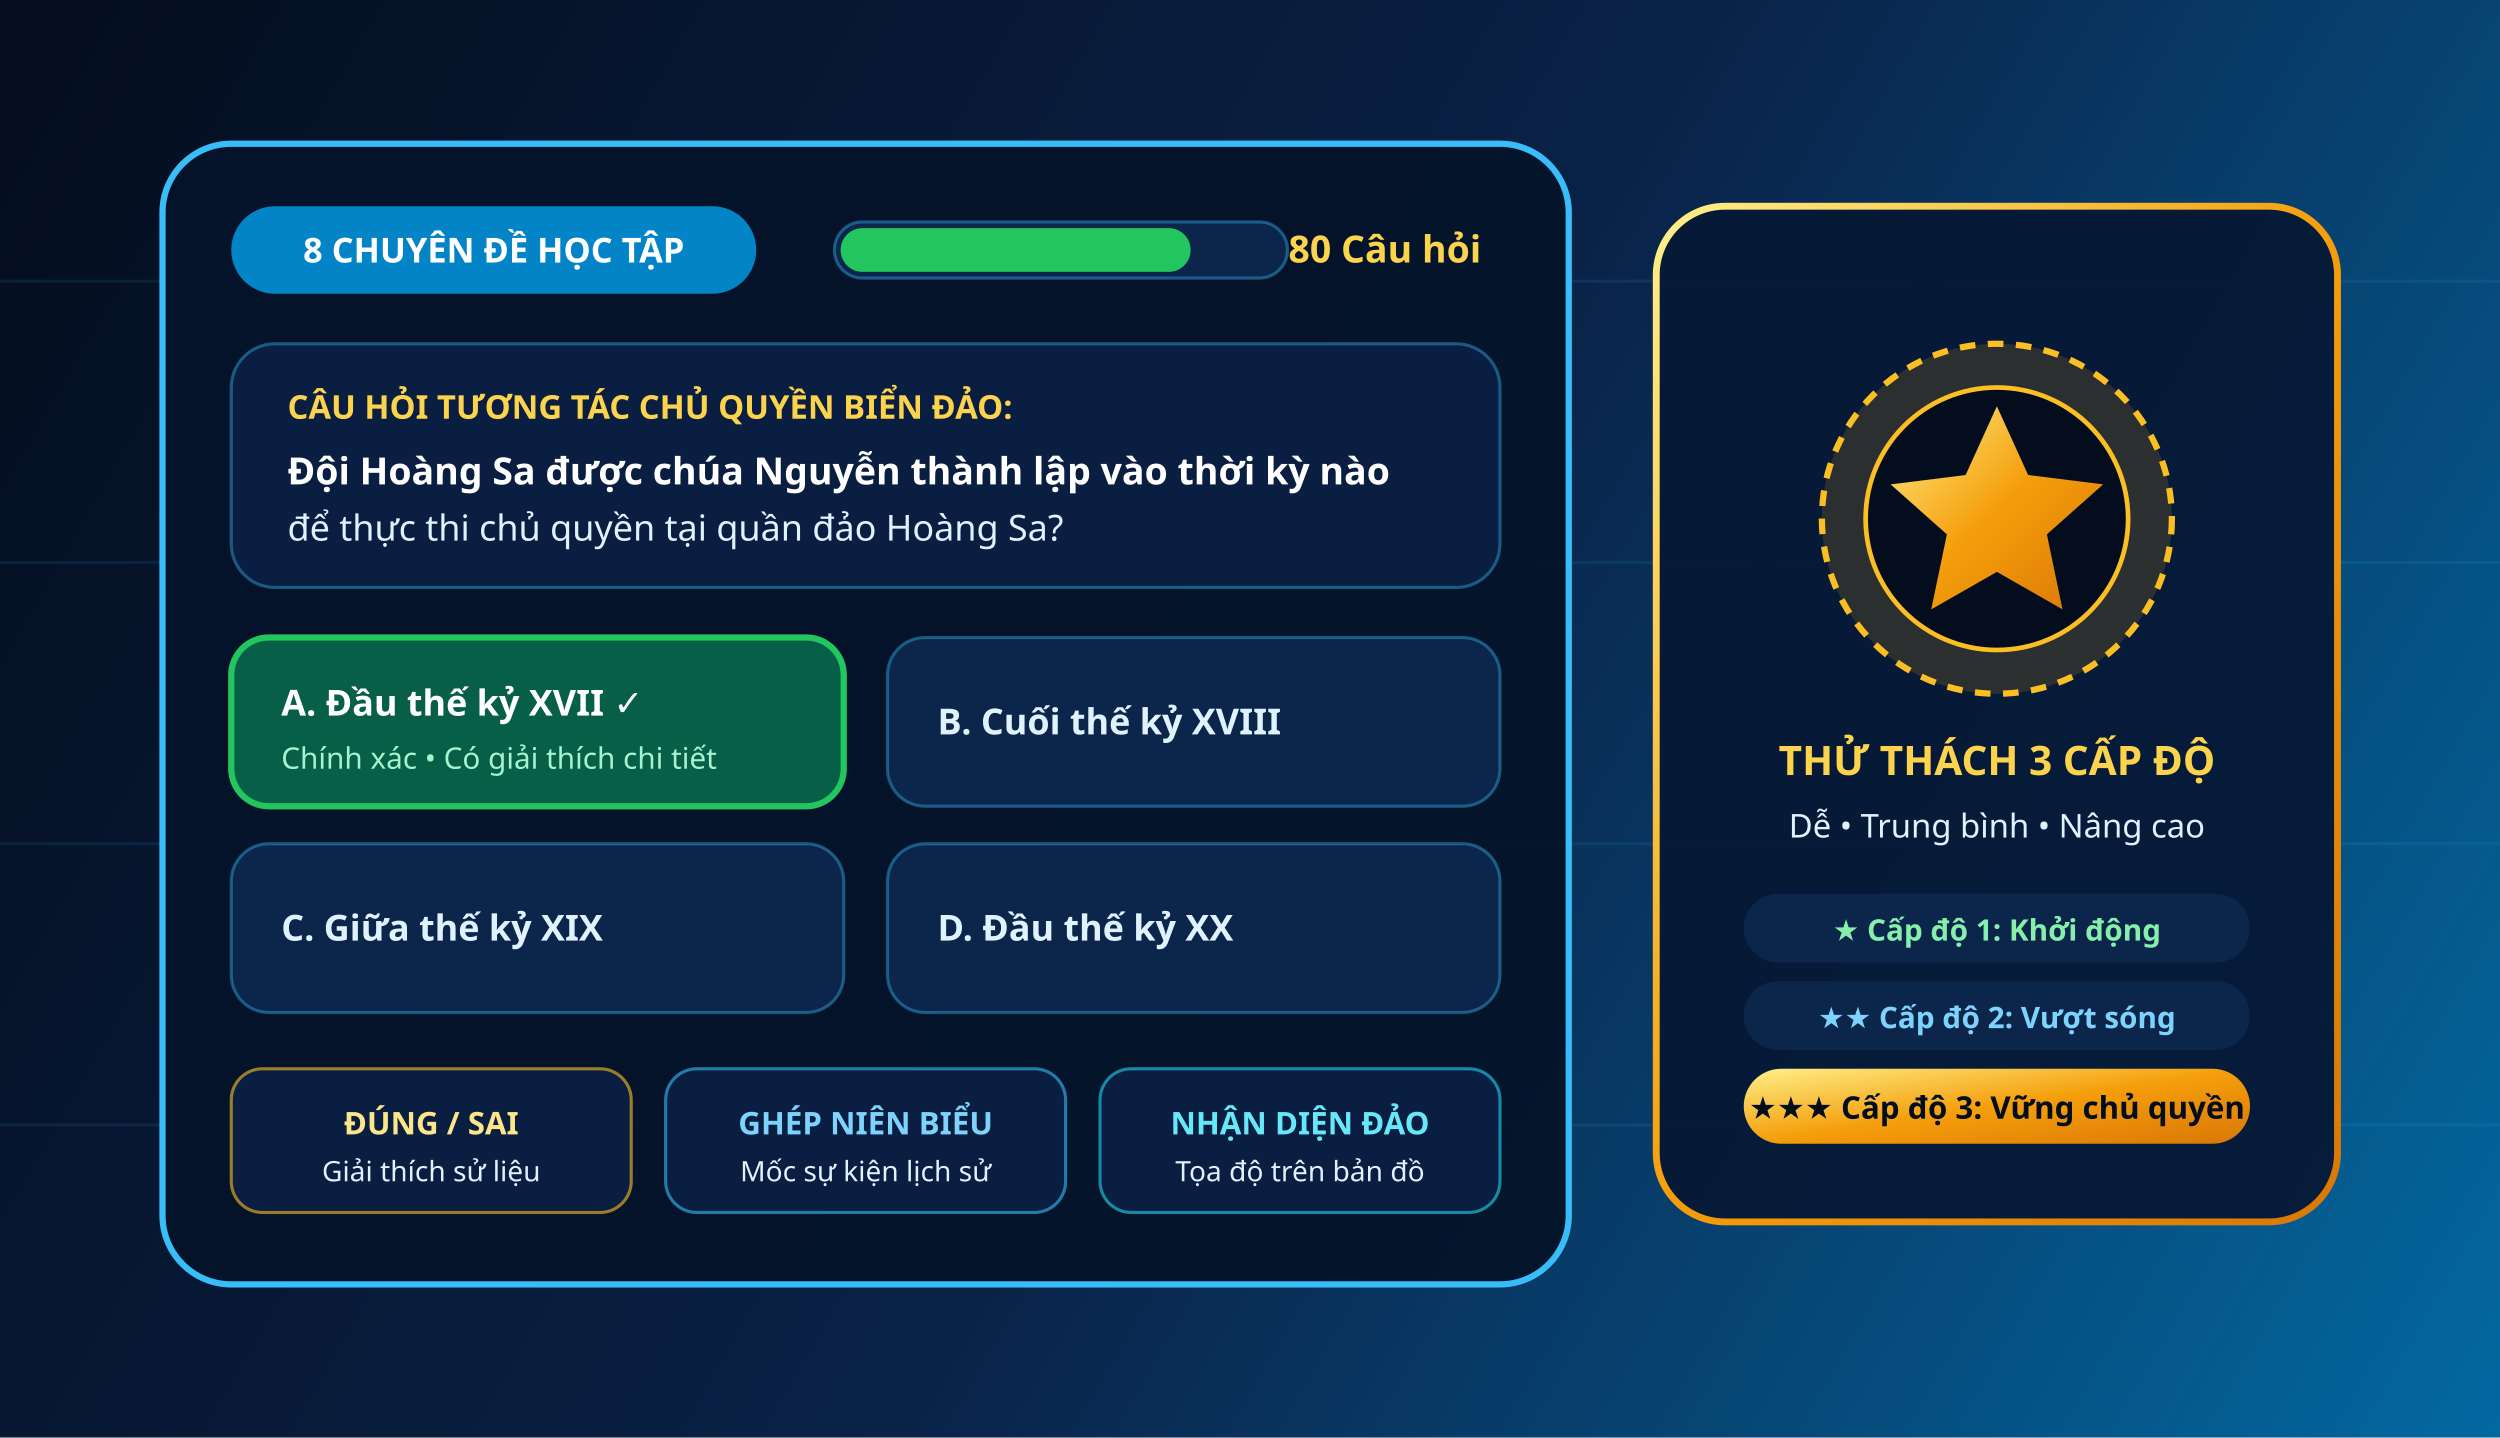
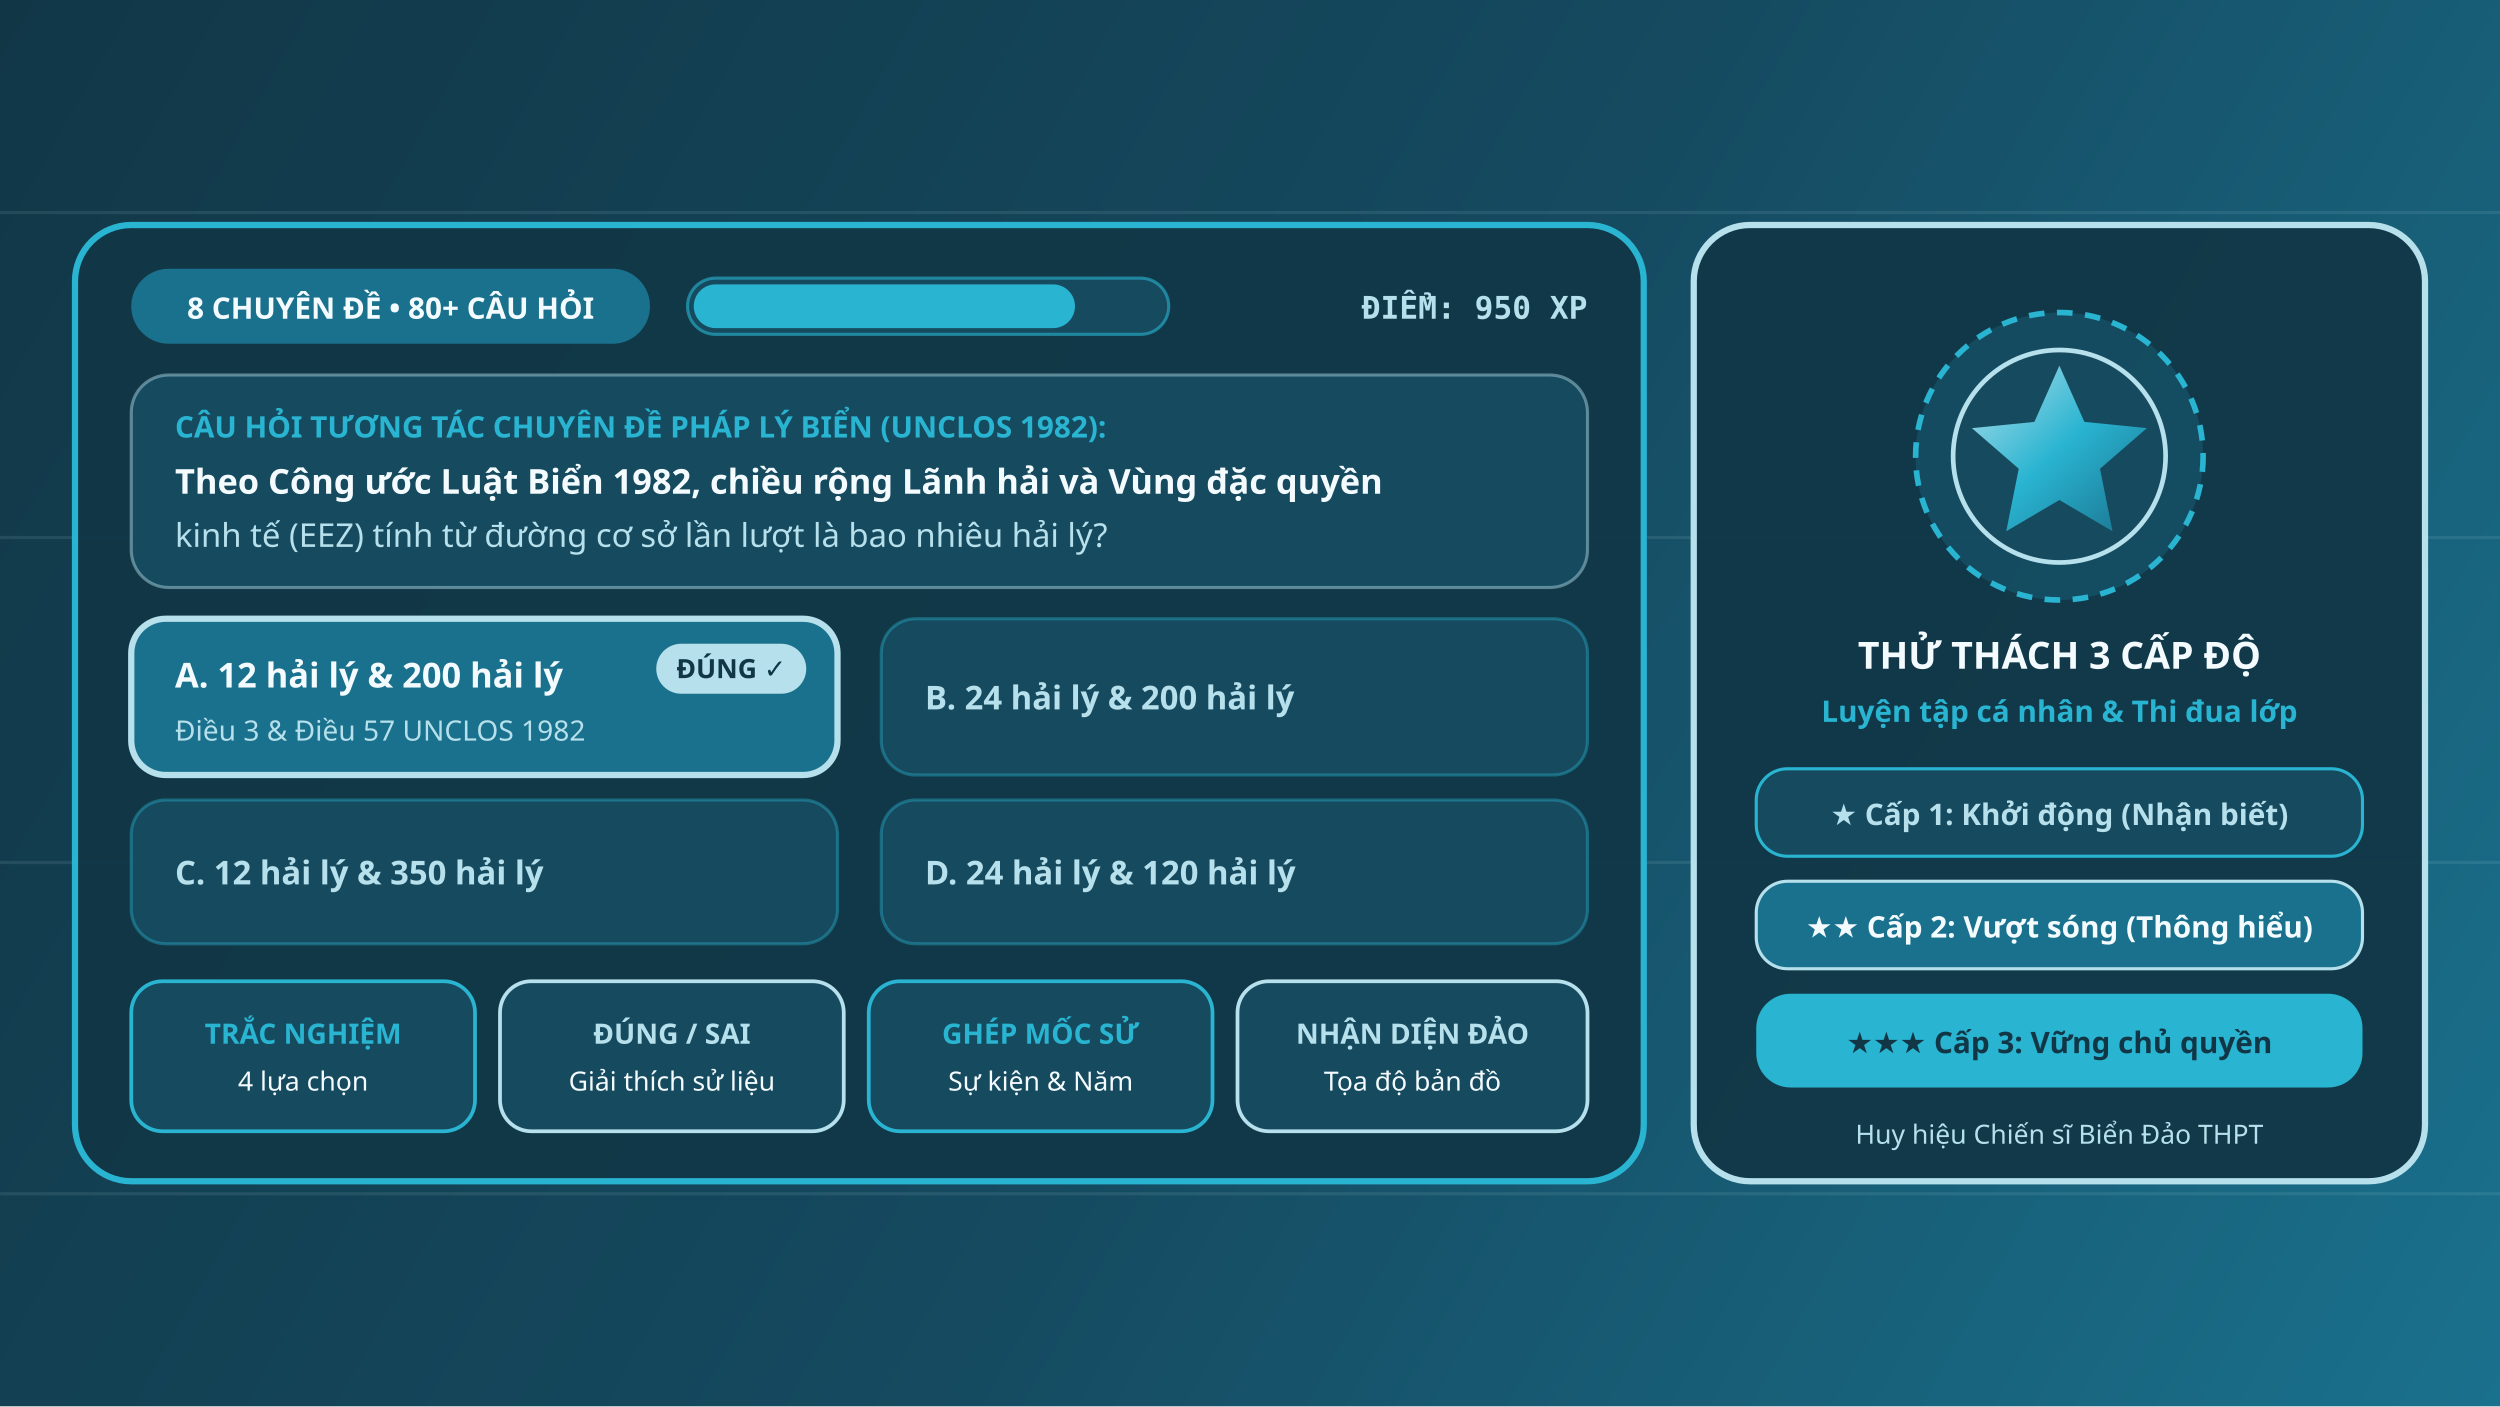
- <svg xmlns="http://www.w3.org/2000/svg" viewBox="0 0 800 460" fill="none">
+ <svg xmlns="http://www.w3.org/2000/svg" viewBox="0 0 800 450" fill="none">
  <defs>
-     <linearGradient id="classBg" x1="0" y1="0" x2="800" y2="460" gradientUnits="userSpaceOnUse">
-       <stop offset="0%" stop-color="#040D1D" />
-       <stop offset="52%" stop-color="#0A2248" />
-       <stop offset="100%" stop-color="#0369A1" />
+     <linearGradient id="oceanBg4" x1="0" y1="0" x2="800" y2="450" gradientUnits="userSpaceOnUse">
+       <stop offset="0%" stop-color="#113747" />
+       <stop offset="52%" stop-color="#154A60" />
+       <stop offset="100%" stop-color="#1A718D" />
    </linearGradient>
-     <linearGradient id="goldMedal" x1="0" y1="0" x2="1" y2="1">
-       <stop offset="0%" stop-color="#FEF08A" />
-       <stop offset="50%" stop-color="#F59E0B" />
-       <stop offset="100%" stop-color="#D97706" />
+     <linearGradient id="badgeGrad4" x1="0" y1="0" x2="1" y2="1">
+       <stop offset="0%" stop-color="#B6E0EB" />
+       <stop offset="50%" stop-color="#29B4D1" />
+       <stop offset="100%" stop-color="#1A718D" />
    </linearGradient>
  </defs>
-   <rect width="800" height="460" fill="url(#classBg)" />
-   <g stroke="#38BDF8" stroke-opacity="0.1" stroke-width="1">
-     <line x1="0" y1="90" x2="800" y2="90" />
-     <line x1="0" y1="180" x2="800" y2="180" />
-     <line x1="0" y1="270" x2="800" y2="270" />
-     <line x1="0" y1="360" x2="800" y2="360" />
+   <rect width="800" height="450" fill="url(#oceanBg4)" />
+   <g stroke="#B6E0EB" stroke-opacity="0.11" stroke-width="1">
+     <line x1="0" y1="68" x2="800" y2="68" />
+     <line x1="0" y1="172" x2="800" y2="172" />
+     <line x1="0" y1="276" x2="800" y2="276" />
+     <line x1="0" y1="382" x2="800" y2="382" />
  </g>
-   <g transform="translate(52, 46)">
-     <rect width="450" height="365" rx="22" fill="#051329" fill-opacity="0.95" stroke="#38BDF8" stroke-width="2" />
-     <rect x="22" y="20" width="168" height="28" rx="14" fill="#0284C7" />
-     <text x="106" y="38" text-anchor="middle" fill="#FFFFFF" font-family="sans-serif" font-size="11" font-weight="800">8 CHUYÊN ĐỀ HỌC TẬP</text>
-     <rect x="215" y="25" width="145" height="18" rx="9" fill="#0B254B" stroke="#38BDF8" stroke-opacity="0.4" />
-     <rect x="217" y="27" width="112" height="14" rx="7" fill="#22C55E" />
-     <text x="422" y="38" text-anchor="end" fill="#FCD34D" font-family="sans-serif" font-size="12" font-weight="800">80 Câu hỏi</text>
-     <rect x="22" y="64" width="406" height="78" rx="14" fill="#091E40" stroke="#38BDF8" stroke-opacity="0.4" />
-     <text x="40" y="88" fill="#FCD34D" font-family="sans-serif" font-size="10.5" font-weight="800">CÂU HỎI TƯƠNG TÁC CHỦ QUYỀN BIỂN ĐẢO:</text>
-     <text x="40" y="109" fill="#FFFFFF" font-family="sans-serif" font-size="12" font-weight="700">Đội Hoàng Sa được chúa Nguyễn thành lập vào thời kỳ nào</text>
-     <text x="40" y="127" fill="#E0F2FE" font-family="sans-serif" font-size="11.5">để thực thi chủ quyền tại quần đảo Hoàng Sa?</text>
-     <rect x="22" y="158" width="196" height="54" rx="12" fill="#065F46" stroke="#22C55E" stroke-width="2" />
-     <text x="38" y="183" fill="#FFFFFF" font-family="sans-serif" font-size="11.5" font-weight="800">A. Đầu thế kỷ XVII ✓</text>
-     <text x="38" y="200" fill="#A7F3D0" font-family="sans-serif" font-size="9.5">Chính xác • Có giải thích chi tiết</text>
-     <rect x="232" y="158" width="196" height="54" rx="12" fill="#0B254B" stroke="#38BDF8" stroke-opacity="0.4" />
-     <text x="248" y="189" fill="#E0F2FE" font-family="sans-serif" font-size="11.5" font-weight="600">B. Cuối thế kỷ XVIII</text>
-     <rect x="22" y="224" width="196" height="54" rx="12" fill="#0B254B" stroke="#38BDF8" stroke-opacity="0.4" />
-     <text x="38" y="255" fill="#E0F2FE" font-family="sans-serif" font-size="11.5" font-weight="600">C. Giữa thế kỷ XIX</text>
-     <rect x="232" y="224" width="196" height="54" rx="12" fill="#0B254B" stroke="#38BDF8" stroke-opacity="0.4" />
-     <text x="248" y="255" fill="#E0F2FE" font-family="sans-serif" font-size="11.5" font-weight="600">D. Đầu thế kỷ XX</text>
-     <g transform="translate(22, 296)">
-       <rect width="128" height="46" rx="10" fill="#091E40" stroke="#FBBF24" stroke-opacity="0.6" />
-       <text x="64" y="21" text-anchor="middle" fill="#FDE68A" font-family="sans-serif" font-size="10" font-weight="800">ĐÚNG / SAI</text>
-       <text x="64" y="36" text-anchor="middle" fill="#E0F2FE" font-family="sans-serif" font-size="9">Giải thích sử liệu</text>
-       <rect x="139" y="0" width="128" height="46" rx="10" fill="#091E40" stroke="#38BDF8" stroke-opacity="0.6" />
-       <text x="203" y="21" text-anchor="middle" fill="#7DD3FC" font-family="sans-serif" font-size="10" font-weight="800">GHÉP NIÊN BIỂU</text>
-       <text x="203" y="36" text-anchor="middle" fill="#E0F2FE" font-family="sans-serif" font-size="9">Mốc sự kiện lịch sử</text>
-       <rect x="278" y="0" width="128" height="46" rx="10" fill="#091E40" stroke="#22D3EE" stroke-opacity="0.6" />
-       <text x="342" y="21" text-anchor="middle" fill="#67E8F9" font-family="sans-serif" font-size="10" font-weight="800">NHẬN DIỆN ĐẢO</text>
-       <text x="342" y="36" text-anchor="middle" fill="#E0F2FE" font-family="sans-serif" font-size="9">Tọa độ trên bản đồ</text>
+   <g transform="translate(24, 72)">
+     <rect width="502" height="306" rx="18" fill="#113747" fill-opacity="0.96" stroke="#29B4D1" stroke-width="2" />
+     <rect x="18" y="14" width="166" height="24" rx="12" fill="#1A718D" />
+     <text x="101" y="30" text-anchor="middle" fill="#F4FBFE" font-family="sans-serif" font-size="9.5" font-weight="800">8 CHUYÊN ĐỀ • 80+ CÂU HỎI</text>
+     <rect x="196" y="17" width="154" height="18" rx="9" fill="#164A5F" stroke="#29B4D1" stroke-opacity="0.6" />
+     <rect x="198" y="19" width="122" height="14" rx="7" fill="#29B4D1" />
+     <text x="484" y="30" text-anchor="end" fill="#B6E0EB" font-family="monospace" font-size="10" font-weight="800">ĐIỂM: 950 XP</text>
+     <rect x="18" y="48" width="466" height="68" rx="12" fill="#164A5F" stroke="#B6E0EB" stroke-opacity="0.45" />
+     <text x="32" y="68" fill="#29B4D1" font-family="sans-serif" font-size="9.5" font-weight="800">CÂU HỎI TƯƠNG TÁC CHUYÊN ĐỀ PHÁP LÝ BIỂN (UNCLOS 1982):</text>
+     <text x="32" y="86" fill="#F4FBFE" font-family="sans-serif" font-size="11" font-weight="700">Theo Công ước Luật Biển 1982, chiều rộng Lãnh hải và Vùng đặc quyền</text>
+     <text x="32" y="103" fill="#B6E0EB" font-family="sans-serif" font-size="10.5">kinh tế (EEZ) tính từ đường cơ sở lần lượt là bao nhiêu hải lý?</text>
+     <rect x="18" y="126" width="226" height="50" rx="11" fill="#1A718D" stroke="#B6E0EB" stroke-width="2" />
+     <rect x="186" y="134" width="48" height="16" rx="8" fill="#B6E0EB" />
+     <text x="210" y="145" text-anchor="middle" fill="#113747" font-family="sans-serif" font-size="8.5" font-weight="900">ĐÚNG ✓</text>
+     <text x="32" y="148" fill="#F4FBFE" font-family="sans-serif" font-size="11" font-weight="800">A. 12 hải lý &amp; 200 hải lý</text>
+     <text x="32" y="165" fill="#B6E0EB" font-family="sans-serif" font-size="9">Điều 3 &amp; Điều 57 UNCLOS 1982</text>
+     <rect x="258" y="126" width="226" height="50" rx="11" fill="#164A5F" stroke="#29B4D1" stroke-opacity="0.4" />
+     <text x="272" y="155" fill="#B6E0EB" font-family="sans-serif" font-size="10.5" font-weight="600">B. 24 hải lý &amp; 200 hải lý</text>
+     <rect x="18" y="184" width="226" height="46" rx="11" fill="#164A5F" stroke="#29B4D1" stroke-opacity="0.4" />
+     <text x="32" y="211" fill="#B6E0EB" font-family="sans-serif" font-size="10.5" font-weight="600">C. 12 hải lý &amp; 350 hải lý</text>
+     <rect x="258" y="184" width="226" height="46" rx="11" fill="#164A5F" stroke="#29B4D1" stroke-opacity="0.4" />
+     <text x="272" y="211" fill="#B6E0EB" font-family="sans-serif" font-size="10.5" font-weight="600">D. 24 hải lý &amp; 120 hải lý</text>
+     <g transform="translate(18, 242)">
+       <rect x="0" y="0" width="110" height="48" rx="10" fill="#164A5F" stroke="#29B4D1" stroke-width="1.2" />
+       <text x="55" y="20" text-anchor="middle" fill="#29B4D1" font-family="sans-serif" font-size="9" font-weight="800">TRẮC NGHIỆM</text>
+       <text x="55" y="35" text-anchor="middle" fill="#F4FBFE" font-family="sans-serif" font-size="8.5">4 lựa chọn</text>
+       <rect x="118" y="0" width="110" height="48" rx="10" fill="#164A5F" stroke="#B6E0EB" stroke-width="1.2" />
+       <text x="173" y="20" text-anchor="middle" fill="#B6E0EB" font-family="sans-serif" font-size="9" font-weight="800">ĐÚNG / SAI</text>
+       <text x="173" y="35" text-anchor="middle" fill="#F4FBFE" font-family="sans-serif" font-size="8.5">Giải thích sử liệu</text>
+       <rect x="236" y="0" width="110" height="48" rx="10" fill="#164A5F" stroke="#29B4D1" stroke-width="1.2" />
+       <text x="291" y="20" text-anchor="middle" fill="#29B4D1" font-family="sans-serif" font-size="9" font-weight="800">GHÉP MỐC SỬ</text>
+       <text x="291" y="35" text-anchor="middle" fill="#F4FBFE" font-family="sans-serif" font-size="8.5">Sự kiện &amp; Năm</text>
+       <rect x="354" y="0" width="112" height="48" rx="10" fill="#164A5F" stroke="#B6E0EB" stroke-width="1.2" />
+       <text x="410" y="20" text-anchor="middle" fill="#B6E0EB" font-family="sans-serif" font-size="9" font-weight="800">NHẬN DIỆN ĐẢO</text>
+       <text x="410" y="35" text-anchor="middle" fill="#F4FBFE" font-family="sans-serif" font-size="8.5">Tọa độ bản đồ</text>
    </g>
  </g>
-   <g transform="translate(530, 66)">
-     <rect width="218" height="325" rx="22" fill="#071936" fill-opacity="0.96" stroke="url(#goldMedal)" stroke-width="2.2" />
-     <circle cx="109" cy="100" r="56" fill="#F59E0B" fill-opacity="0.16" stroke="#FBBF24" stroke-width="2" stroke-dasharray="5 4" />
-     <circle cx="109" cy="100" r="42" fill="#040D1D" stroke="#FBBF24" stroke-width="1.5" />
-     <polygon points="109,64 119,86 143,89 125,105 130,129 109,117 88,129 93,105 75,89 99,86" fill="url(#goldMedal)" />
-     <text x="109" y="182" text-anchor="middle" fill="#FCD34D" font-family="sans-serif" font-size="13" font-weight="900">THỬ THÁCH 3 CẤP ĐỘ</text>
-     <text x="109" y="202" text-anchor="middle" fill="#E0F2FE" font-family="sans-serif" font-size="10.5">Dễ • Trung bình • Nâng cao</text>
-     <rect x="28" y="220" width="162" height="22" rx="11" fill="#0B254B" />
-     <text x="109" y="235" text-anchor="middle" fill="#86EFAC" font-family="sans-serif" font-size="9.5" font-weight="700">★ Cấp độ 1: Khởi động</text>
-     <rect x="28" y="248" width="162" height="22" rx="11" fill="#0B254B" />
-     <text x="109" y="263" text-anchor="middle" fill="#7DD3FC" font-family="sans-serif" font-size="9.5" font-weight="700">★★ Cấp độ 2: Vượt sóng</text>
-     <rect x="28" y="276" width="162" height="24" rx="12" fill="url(#goldMedal)" />
-     <text x="109" y="292" text-anchor="middle" fill="#040D1D" font-family="sans-serif" font-size="10" font-weight="900">★★★ Cấp độ 3: Vững chủ quyền</text>
+   <g transform="translate(542, 72)">
+     <rect width="234" height="306" rx="18" fill="#113747" fill-opacity="0.96" stroke="#B6E0EB" stroke-width="2" />
+     <circle cx="117" cy="74" r="46" fill="#1A718D" fill-opacity="0.35" stroke="#29B4D1" stroke-width="1.8" stroke-dasharray="5 4" />
+     <circle cx="117" cy="74" r="34" fill="#164A5F" stroke="#B6E0EB" stroke-width="1.5" />
+     <polygon points="117,45 125,63 145,65 130,78 134,98 117,88 100,98 104,78 89,65 109,63" fill="url(#badgeGrad4)" />
+     <text x="117" y="142" text-anchor="middle" fill="#F4FBFE" font-family="sans-serif" font-size="12" font-weight="900">THỬ THÁCH 3 CẤP ĐỘ</text>
+     <text x="117" y="159" text-anchor="middle" fill="#29B4D1" font-family="sans-serif" font-size="9.5" font-weight="700">Luyện tập cá nhân &amp; Thi đua lớp</text>
+     <rect x="20" y="174" width="194" height="28" rx="10" fill="#164A5F" stroke="#29B4D1" stroke-width="1" />
+     <text x="117" y="192" text-anchor="middle" fill="#B6E0EB" font-family="sans-serif" font-size="9.5" font-weight="700">★ Cấp 1: Khởi động (Nhận biết)</text>
+     <rect x="20" y="210" width="194" height="28" rx="10" fill="#1A718D" stroke="#B6E0EB" stroke-width="1" />
+     <text x="117" y="228" text-anchor="middle" fill="#F4FBFE" font-family="sans-serif" font-size="9.5" font-weight="800">★★ Cấp 2: Vượt sóng (Thông hiểu)</text>
+     <rect x="20" y="246" width="194" height="30" rx="11" fill="#29B4D1" />
+     <text x="117" y="265" text-anchor="middle" fill="#113747" font-family="sans-serif" font-size="9.5" font-weight="900">★★★ Cấp 3: Vững chủ quyền</text>
+     <text x="117" y="294" text-anchor="middle" fill="#B6E0EB" font-family="sans-serif" font-size="8.5">Huy hiệu Chiến sĩ Biển Đảo THPT</text>
  </g>
</svg>
